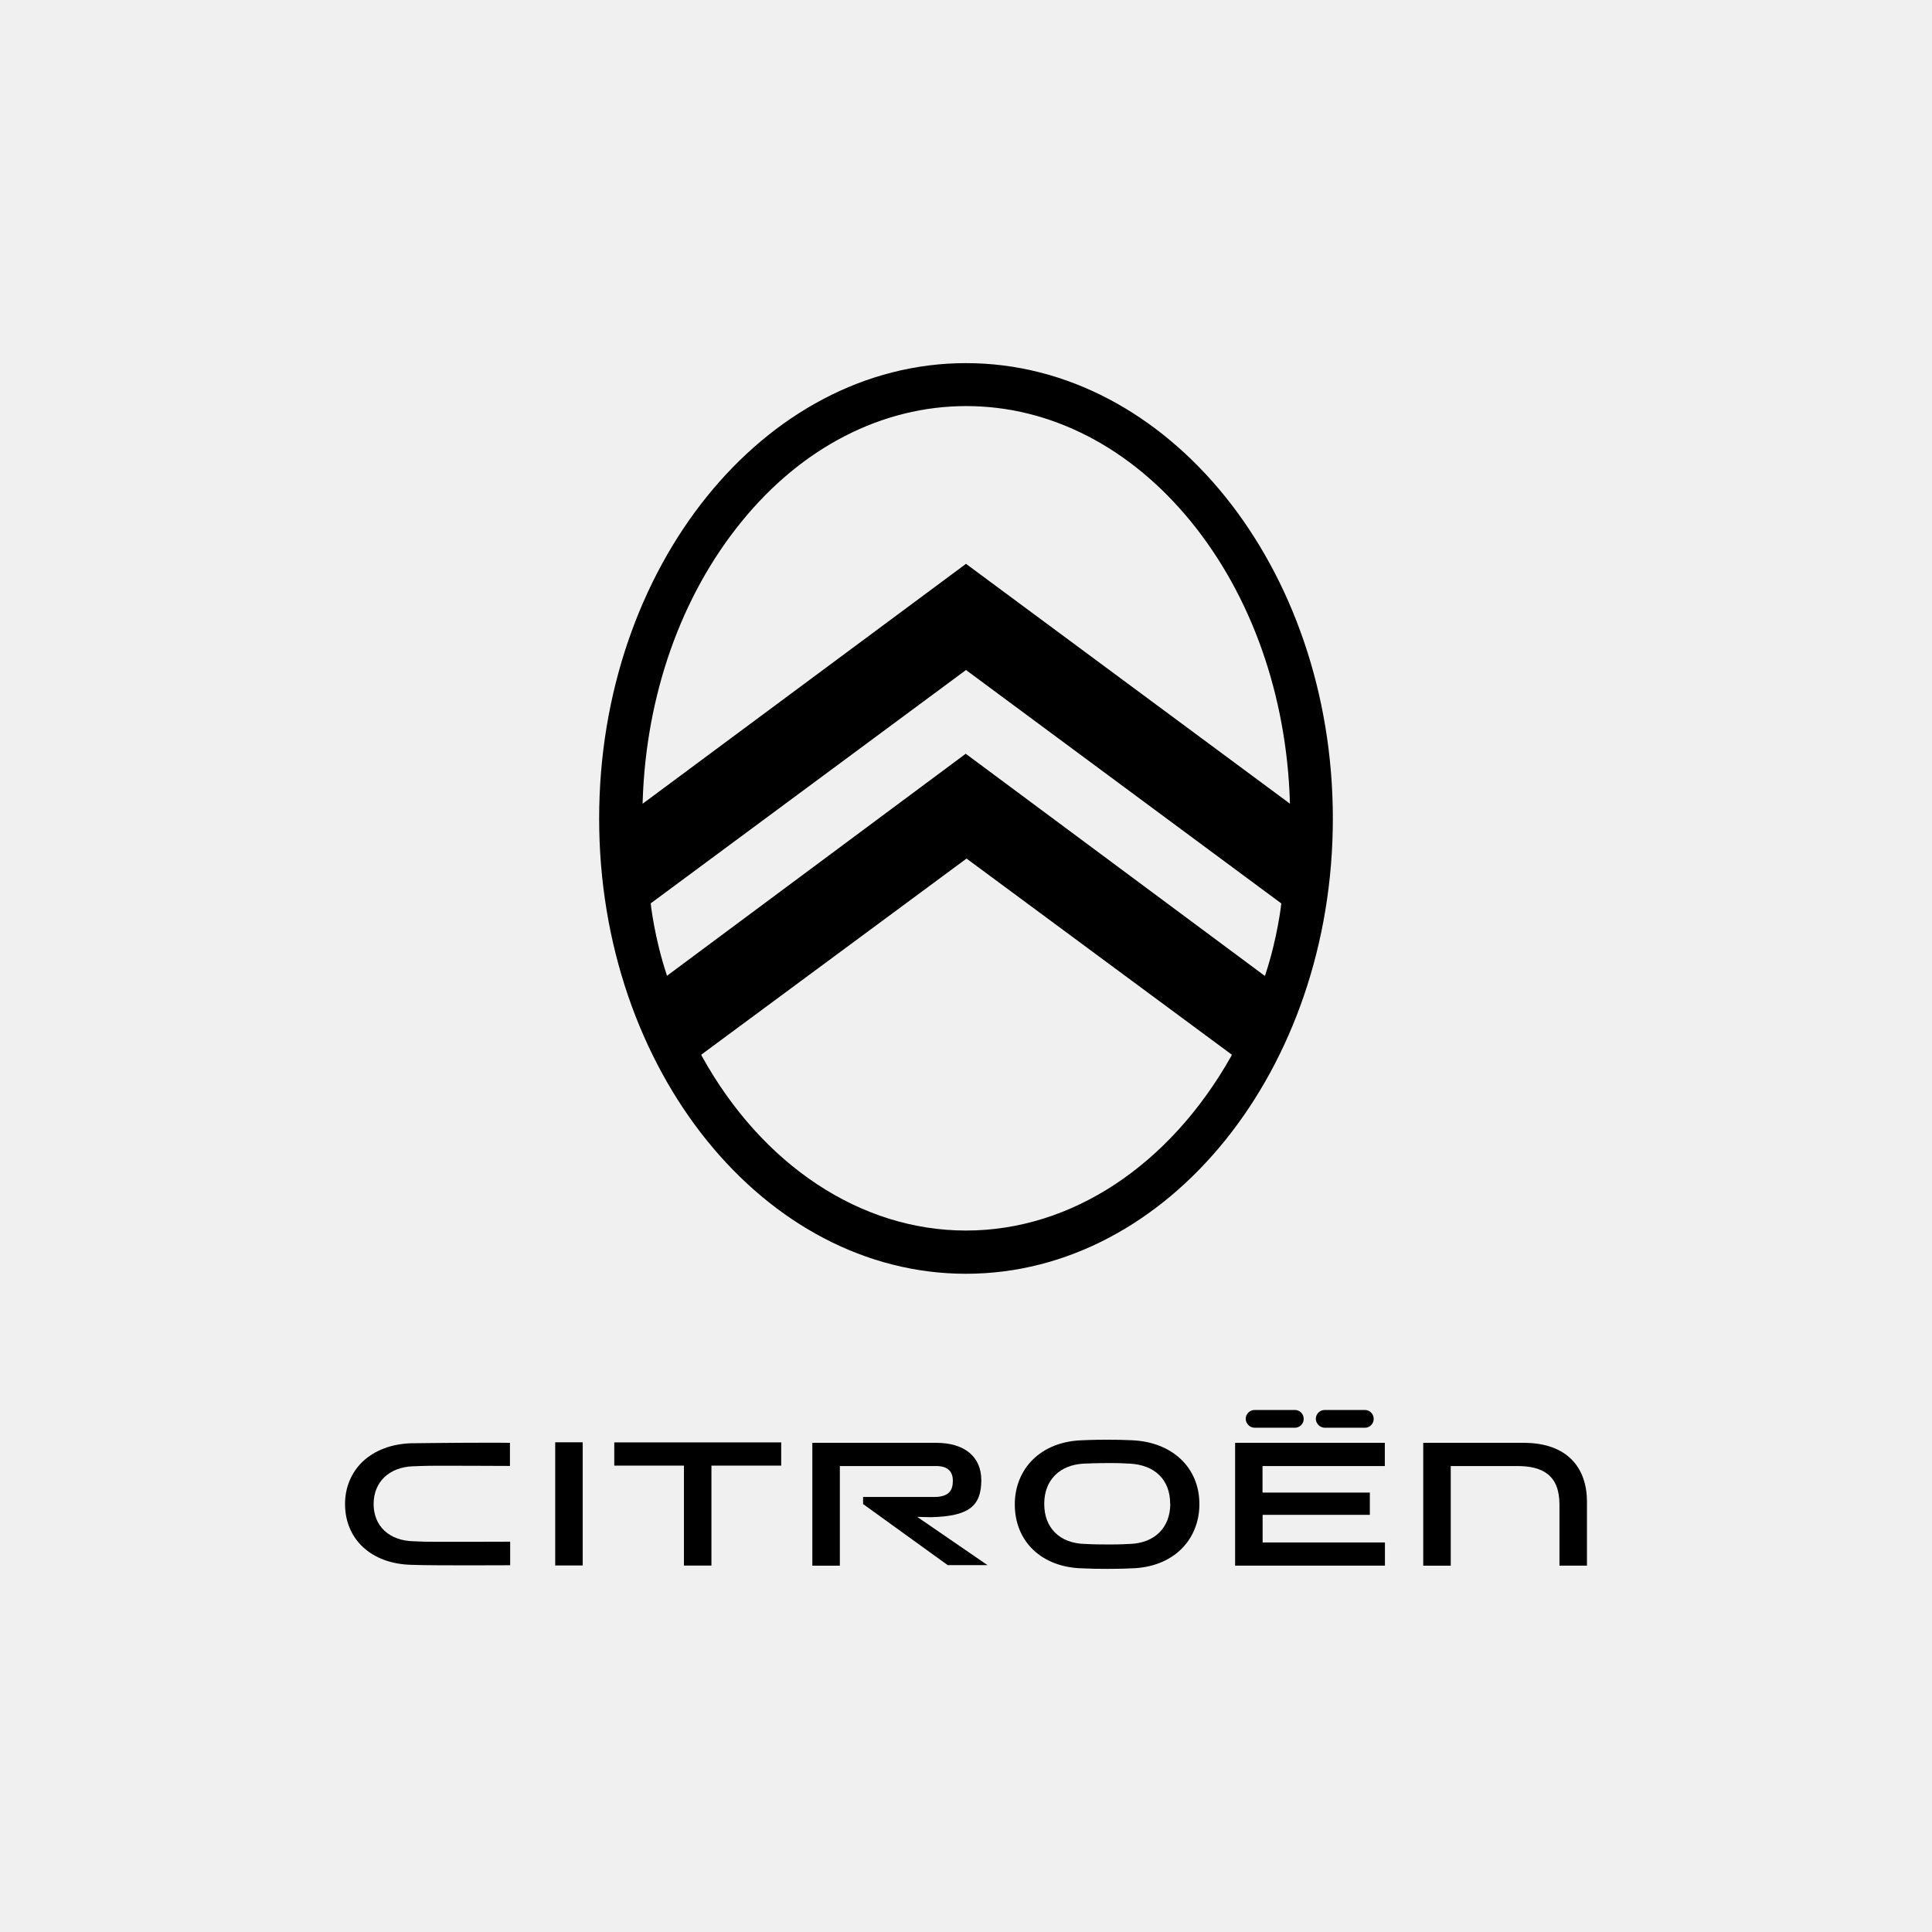
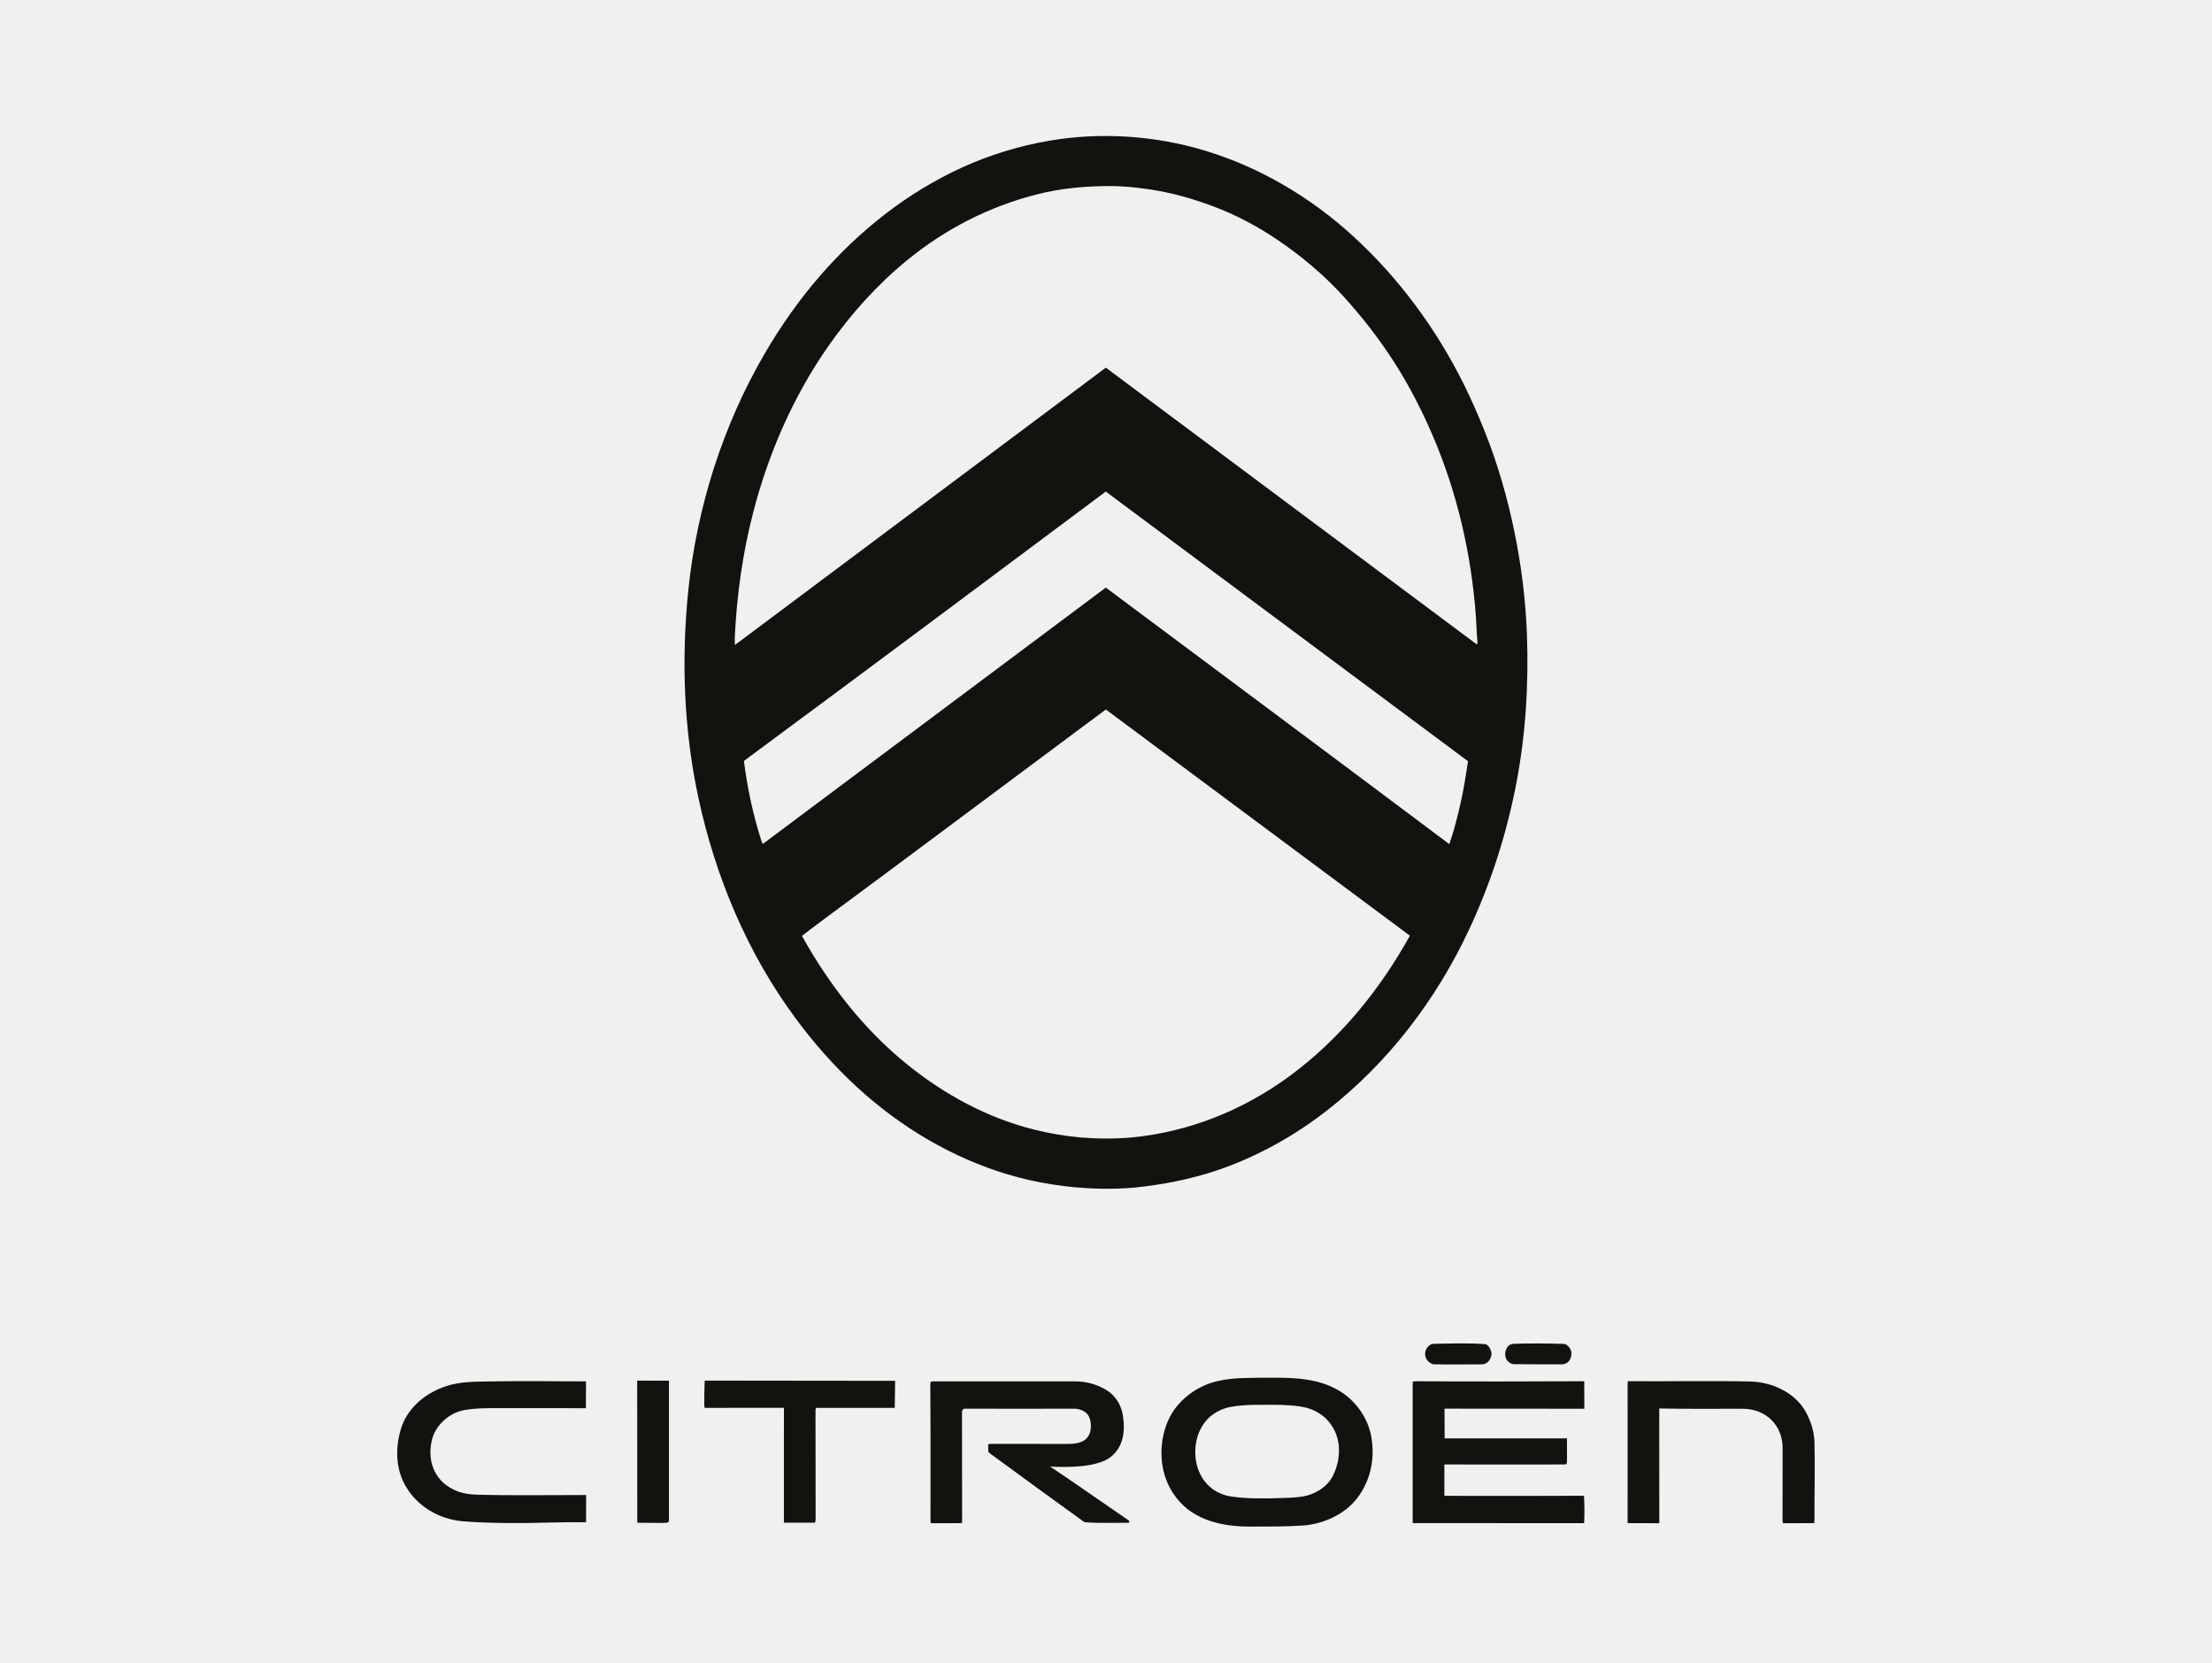
- <svg xmlns="http://www.w3.org/2000/svg" version="1.1" id="Camada_1" x="0px" y="0px" viewBox="0 0 700 700" xml:space="preserve" width="700" height="700">
-   <defs id="defs51" />
-   <style type="text/css" id="style2">
- 	.st0{display:none;}
- 	.st1{display:inline;fill:#FFFFFF;}
+ <svg xmlns="http://www.w3.org/2000/svg" version="1.0" id="katman_1" x="0px" y="0px" viewBox="0 0 716 538" style="enable-background:new 0 0 716 538;" xml:space="preserve">
+   <style type="text/css">
+ 	.st0{fill:#14120E;}
</style>
-   <g id="g24" transform="matrix(0.4435328,0,0,0.4435328,7.936973,716.8321)">
-     <path d="M 621.8,165.9 H 687 v 93.4 h 25.7 v -93.4 h 65.2 v -21.7 h -156 v 21.7 z" id="path4" />
-     <path d="m 566.7,144.1 h 25.7 v 115.1 h -25.7 z" id="path6" />
-     <path d="m 1471.7,144.6 h -93.8 v 114.8 h 25.7 v -93.1 h 62.2 c 24.2,0 39.4,8.9 39.4,36 v 57.1 h 25.7 V 199 c -0.2,-30.5 -17.8,-54.4 -59.2,-54.4" id="path8" />
-     <path d="m 1285.9,130.5 h 37.7 c 4.3,0 8,-3.7 8,-8.2 0,-4.7 -3.7,-8.4 -8,-8.4 h -37.7 c -4.7,0 -8.4,3.7 -8.4,8.4 0.1,4.3 3.9,8.2 8.4,8.2" id="path10" />
-     <path d="m 917.7,214.1 c 35.5,-0.8 47.2,-10.3 47.2,-34.6 0,-22 -15.7,-34.9 -42.2,-34.9 H 807 v 114.8 h 25.7 v -93.1 h 90.1 c 10.2,0 15.5,4.6 15.5,13.7 0,8 -2.5,15.7 -19.1,15.2 h -64.8 v 6.6 l 79.1,57.1 h 37.2 L 905,213.8 Z" id="path12" />
-     <path d="m 1105.7,142.2 c -7.8,-0.4 -15.8,-0.5 -23.8,-0.5 -13.4,0 -22.2,0.5 -22.3,0.5 h -0.5 c -18.6,0.6 -34.6,6.8 -46,18 -10.9,10.7 -16.9,25.6 -16.9,41.8 v 0.1 c 0,34.9 25.3,58.9 63.1,59.8 7.8,0.4 15.8,0.5 23.8,0.5 13.4,0 22.2,-0.5 22.3,-0.5 h 0.4 c 18.6,-0.6 34.6,-6.8 46,-18 10.9,-10.7 16.9,-25.6 16.9,-41.8 V 202 c 0.1,-34.2 -25.3,-58.2 -63,-59.8 m 35.8,59.5 c -0.1,22.2 -14.5,36.5 -37.6,37.4 h -0.5 -0.5 c -1.4,0.1 -6.8,0.5 -18.6,0.5 -7.8,0 -15.4,-0.1 -22.3,-0.5 h -0.4 c -23.4,-0.6 -37.9,-15 -37.9,-37.4 0,-22.3 14.4,-36.7 37.6,-37.7 h 0.5 0.5 c 0.1,0 9.7,-0.5 22.9,-0.5 7.4,0 10.6,0.1 16.9,0.5 h 1 c 24,1.1 38.3,15.1 38.3,37.6 z" id="path14" />
-     <path d="m 1202.2,259.4 h 139.9 V 237.7 H 1227.8 V 211.9 H 1328 V 191.1 H 1227.7 V 166.3 H 1342 v -21.7 h -139.9 v 114.8 z" id="path16" />
-     <path d="m 1220.4,130.5 h 37.6 c 4.4,0 8.2,-3.7 8.2,-8.2 0,-4.7 -3.7,-8.4 -8.2,-8.4 h -37.6 c -4.7,0 -8.4,3.7 -8.4,8.4 0.1,4.3 3.8,8.2 8.4,8.2" id="path18" />
-     <path d="M 432.4,145 H 432 c -18.2,0.6 -33.8,6.5 -45.1,17 -10.7,10.2 -16.6,24.2 -16.6,39.7 v 0.1 c 0,33.1 24.8,55.9 61.8,56.8 10.4,0.5 41.8,0.5 54.8,0.5 16.8,0 32.9,-0.1 37.7,-0.1 v -22 c -7.2,0.1 -61.7,0.1 -68.2,0.1 -7.6,0 -15.2,-0.1 -22.1,-0.5 -22.7,-0.5 -37.3,-14.2 -37.3,-34.8 0,-20.6 14.5,-34.4 36.8,-35.3 h 0.5 0.5 c 0.1,0 9.5,-0.5 22.4,-0.5 3.6,0 59.6,0.1 67.2,0.2 v -21.6 c -5,-0.1 -13,-0.1 -23.4,-0.1 -28.5,0 -68.1,0.5 -68.6,0.5" id="path20" />
-     <path d="M 135.8,19.8 C 61,19.8 0,95.4 0,188.4 c 0,93 61,168.5 135.8,168.5 74.8,0 135.8,-75.6 135.8,-168.5 C 271.6,95.5 210.7,19.8 135.8,19.8 Z M 25.1,246.6 25,246.2 C 20.4,232.3 19.1,220 19.1,219.9 v -0.1 l 0.1,-0.1 116.6,-86.3 116.7,86.4 v 0.1 c 0,0.1 -1.3,12.4 -5.9,26.3 l -0.1,0.4 -0.4,-0.2 v 0 l -110.4,-82 z m 110.7,94.3 C 96.9,340.9 60.4,316.8 38,276.3 l -0.2,-0.5 98.2,-72.6 98.2,72.6 -0.2,0.5 c -22.8,40.5 -59.2,64.6 -98.2,64.6 z m 0,-246.8 -119.7,88.8 v -0.6 C 17.3,142.8 30.3,106 52.7,78.5 75.1,50.9 104.8,35.7 135.9,35.7 c 31.1,0 60.7,15.2 83.2,42.8 22.4,27.5 35.4,64.3 36.6,103.8 v 0.6 l -0.5,-0.4 z" id="path22" />
-   </g>
-   <g class="st0" id="g46" style="display:none" transform="translate(0,323.4)">
-     <path class="st1" d="m 645.5,169.6 h 54.3 v 77.8 h 21.4 v -77.8 h 54.3 v -18.1 h -130 z" id="path26" style="display:inline;fill:#ffffff" />
-     <path class="st1" d="M 599.6,151.5 H 621 v 95.9 h -21.4 z" id="path28" style="display:inline;fill:#ffffff" />
-     <path class="st1" d="m 1353.8,151.9 h -78.2 v 95.7 H 1297 V 170 h 51.8 c 20.2,0 32.8,7.4 32.8,30 v 47.6 h 21.4 v -50.3 c -0.1,-25.5 -14.8,-45.4 -49.2,-45.4" id="path30" style="display:inline;fill:#ffffff" />
-     <path class="st1" d="m 1199,140 h 31.4 c 3.6,0 6.7,-3.1 6.7,-6.8 0,-3.9 -3.1,-7 -6.7,-7 H 1199 c -3.9,0 -7,3.1 -7,7 0,3.7 3.2,6.8 7,6.8" id="path32" style="display:inline;fill:#ffffff" />
-     <path class="st1" d="m 892.1,209.8 c 29.6,-0.7 39.3,-8.6 39.3,-28.8 0,-18.3 -13.1,-29.1 -35.2,-29.1 h -96.3 v 95.7 h 21.4 V 170 h 75.1 c 8.5,0 12.9,3.8 12.9,11.4 0,6.7 -2.1,13.1 -15.9,12.7 h -54 v 5.5 l 65.9,47.6 h 31 l -54.8,-37.6 z" id="path34" style="display:inline;fill:#ffffff" />
-     <path class="st1" d="m 1048.7,149.9 c -6.5,-0.3 -13.2,-0.4 -19.8,-0.4 -11.2,0 -18.5,0.4 -18.6,0.4 h -0.4 c -15.5,0.5 -28.8,5.7 -38.3,15 -9.1,8.9 -14.1,21.3 -14.1,34.8 v 0.1 c 0,29.1 21.1,49.1 52.6,49.8 6.5,0.3 13.2,0.4 19.8,0.4 11.2,0 18.5,-0.4 18.6,-0.4 h 0.3 c 15.5,-0.5 28.8,-5.7 38.3,-15 9.1,-8.9 14.1,-21.3 14.1,-34.8 v -0.1 c 0.1,-28.5 -21,-48.5 -52.5,-49.8 m 29.8,49.6 c -0.1,18.5 -12.1,30.4 -31.3,31.2 h -0.4 -0.4 c -1.2,0.1 -5.7,0.4 -15.5,0.4 -6.5,0 -12.8,-0.1 -18.6,-0.4 h -0.3 c -19.5,-0.5 -31.6,-12.5 -31.6,-31.2 0,-18.6 12,-30.6 31.3,-31.4 h 0.4 0.4 c 0.1,0 8.1,-0.4 19.1,-0.4 6.2,0 8.8,0.1 14.1,0.4 h 0.8 c 20,0.9 31.9,12.6 32,31.4 z" id="path36" style="display:inline;fill:#ffffff" />
-     <path class="st1" d="m 1129.1,247.6 h 116.6 v -18.1 h -95.3 V 208 h 83.6 v -17.3 h -83.6 V 170 h 95.3 v -18.1 h -116.6 z" id="path38" style="display:inline;fill:#ffffff" />
-     <path class="st1" d="m 1144.4,140 h 31.3 c 3.7,0 6.8,-3.1 6.8,-6.8 0,-3.9 -3.1,-7 -6.8,-7 h -31.3 c -3.9,0 -7,3.1 -7,7 0,3.7 3.1,6.8 7,6.8" id="path40" style="display:inline;fill:#ffffff" />
-     <path class="st1" d="m 487.7,152.2 h -0.3 c -15.2,0.5 -28.2,5.4 -37.6,14.2 -8.9,8.5 -13.8,20.2 -13.8,33.1 v 0.1 c 0,27.6 20.7,46.6 51.5,47.3 8.7,0.4 34.8,0.4 45.7,0.4 14,0 27.4,-0.1 31.4,-0.1 v -18.3 c -6,0.1 -51.4,0.1 -56.8,0.1 -6.3,0 -12.7,-0.1 -18.4,-0.4 -18.9,-0.4 -31.1,-11.8 -31.1,-29 0,-17.2 12.1,-28.7 30.7,-29.4 h 0.4 0.4 c 0.1,0 7.9,-0.4 18.7,-0.4 3,0 49.7,0.1 56,0.2 v -18 c -4.2,-0.1 -10.8,-0.1 -19.5,-0.1 -23.9,-0.1 -57,0.3 -57.3,0.3" id="path42" style="display:inline;fill:#ffffff" />
-     <path class="st1" d="m 240.5,47.8 c -62.4,0 -113.2,63 -113.2,140.4 0,77.4 50.8,140.5 113.2,140.5 62.4,0 113.2,-63 113.2,-140.5 0,-77.5 -50.8,-140.4 -113.2,-140.4 z m -92.3,189.1 -0.1,-0.3 c -3.8,-11.6 -4.9,-21.8 -4.9,-21.9 v -0.1 l 0.1,-0.1 97.2,-71.9 97.3,72 v 0.1 c 0,0.1 -1.1,10.3 -4.9,21.9 l -0.1,0.3 -0.3,-0.2 v 0 l -92,-68.3 z m 92.3,78.6 c -32.4,0 -62.8,-20.1 -81.5,-53.8 l -0.2,-0.4 81.8,-60.5 81.8,60.5 -0.2,0.4 c -18.9,33.7 -49.3,53.8 -81.7,53.8 z m 0,-205.8 -99.8,74.1 v -0.5 c 1,-32.8 11.8,-63.6 30.5,-86.5 18.7,-23 43.4,-35.7 69.3,-35.7 25.9,0 50.6,12.7 69.3,35.7 18.7,22.9 29.5,53.6 30.5,86.5 v 0.5 l -0.4,-0.3 z" id="path44" style="display:inline;fill:#ffffff" />
-   </g>
-   <g id="g24-3" transform="matrix(1.16445,0,0,1.16445,191.7465,-241.5624)">
-     <path d="m 26.43,663.474 h 21.708 v 31.098 h 8.557 v -31.098 h 21.708 v -7.225 H 26.464 v 7.225 z" id="path4-6" style="stroke-width:0.333" />
-     <path d="m 8.085,656.216 h 8.557 v 38.322 H 8.085 Z" id="path6-5" style="stroke-width:0.333" />
-     <path d="m 309.404,656.383 h -31.231 v 38.223 h 8.557 v -30.998 h 20.709 c 8.057,0 13.118,2.963 13.118,11.986 v 19.011 h 8.557 v -20.11 c -0.067,-10.155 -5.927,-18.112 -19.711,-18.112" id="path8-3" style="stroke-width:0.333" />
-     <path d="m 247.542,651.688 h 12.552 c 1.432,0 2.664,-1.232 2.664,-2.73 0,-1.565 -1.232,-2.797 -2.664,-2.797 h -12.552 c -1.565,0 -2.797,1.232 -2.797,2.797 0.033,1.432 1.299,2.73 2.797,2.73" id="path10-9" style="stroke-width:0.333" />
-     <path d="m 124.95,679.523 c 11.82,-0.266 15.715,-3.429 15.715,-11.52 0,-7.325 -5.227,-11.62 -14.05,-11.62 H 88.093 v 38.223 h 8.557 v -30.998 h 29.999 c 3.396,0 5.161,1.532 5.161,4.561 0,2.664 -0.832,5.227 -6.359,5.061 h -21.575 v 2.197 l 26.336,19.011 h 12.386 l -21.875,-15.016 z" id="path12-0" style="stroke-width:0.333" />
-     <path d="m 187.545,655.583 c -2.597,-0.133 -5.261,-0.166 -7.924,-0.166 -4.462,0 -7.391,0.166 -7.425,0.166 h -0.166 c -6.193,0.2 -11.52,2.264 -15.316,5.993 -3.629,3.563 -5.627,8.524 -5.627,13.917 v 0.033 c 0,11.62 8.424,19.611 21.009,19.91 2.597,0.133 5.261,0.166 7.924,0.166 4.462,0 7.391,-0.166 7.425,-0.166 h 0.133 c 6.193,-0.2 11.52,-2.264 15.316,-5.993 3.629,-3.563 5.627,-8.524 5.627,-13.917 v -0.033 c 0.033,-11.387 -8.424,-19.378 -20.976,-19.91 m 11.92,19.811 c -0.033,7.391 -4.828,12.153 -12.519,12.452 h -0.166 -0.166 c -0.466,0.033 -2.264,0.166 -6.193,0.166 -2.597,0 -5.127,-0.033 -7.425,-0.166 h -0.133 c -7.791,-0.2 -12.619,-4.994 -12.619,-12.452 0,-7.425 4.794,-12.219 12.519,-12.552 h 0.166 0.166 c 0.033,0 3.23,-0.166 7.625,-0.166 2.464,0 3.529,0.033 5.627,0.166 h 0.333 c 7.991,0.366 12.752,5.028 12.752,12.519 z" id="path14-7" style="stroke-width:0.333" />
-     <path d="m 219.674,694.605 h 46.58 v -7.225 h -38.056 v -8.59 h 33.362 v -6.925 h -33.395 v -8.257 h 38.056 v -7.225 h -46.58 v 38.223 z" id="path16-2" style="stroke-width:0.333" />
-     <path d="m 225.734,651.688 h 12.519 c 1.465,0 2.73,-1.232 2.73,-2.73 0,-1.565 -1.232,-2.797 -2.73,-2.797 h -12.519 c -1.565,0 -2.797,1.232 -2.797,2.797 0.033,1.432 1.265,2.73 2.797,2.73" id="path18-0" style="stroke-width:0.333" />
-     <path d="m -36.63,656.516 h -0.133 c -6.06,0.2 -11.254,2.164 -15.016,5.66 -3.563,3.396 -5.527,8.057 -5.527,13.218 v 0.033 c 0,11.021 8.257,18.612 20.576,18.912 3.463,0.166 13.917,0.166 18.246,0.166 5.594,0 10.954,-0.033 12.552,-0.033 v -7.325 c -2.397,0.033 -20.543,0.033 -22.707,0.033 -2.53,0 -5.061,-0.033 -7.358,-0.166 -7.558,-0.166 -12.419,-4.728 -12.419,-11.587 0,-6.859 4.828,-11.453 12.253,-11.753 h 0.166 0.166 c 0.033,0 3.163,-0.166 7.458,-0.166 1.199,0 19.844,0.033 22.374,0.067 v -7.192 c -1.665,-0.033 -4.328,-0.033 -7.791,-0.033 -9.489,0 -22.674,0.166 -22.84,0.166" id="path20-3" style="stroke-width:0.333" />
-     <path d="m 135.904,320.434 c -62.873,0 -114.146,63.545 -114.146,141.716 0,78.171 51.273,141.632 114.146,141.632 62.873,0 114.146,-63.545 114.146,-141.632 0,-78.087 -51.189,-141.716 -114.146,-141.716 z m -93.048,190.636 -0.084,-0.336 c -3.867,-11.684 -4.959,-22.022 -4.959,-22.106 v -0.084 l 0.084,-0.084 98.008,-72.539 98.092,72.623 v 0.084 c 0,0.084 -1.093,10.423 -4.959,22.106 l -0.084,0.336 -0.336,-0.168 v 0 l -92.796,-68.925 z m 93.048,79.263 c -32.697,0 -63.377,-20.257 -82.205,-54.299 l -0.168,-0.42 82.542,-61.024 82.542,61.024 -0.168,0.42 c -19.164,34.042 -49.76,54.299 -82.542,54.299 z m 0,-207.447 -100.613,74.64 v -0.504 c 1.009,-33.202 11.936,-64.134 30.764,-87.249 18.828,-23.199 43.792,-35.975 69.933,-35.975 26.141,0 51.021,12.776 69.933,35.975 18.828,23.115 29.755,54.047 30.764,87.249 v 0.504 l -0.42,-0.336 z" id="path22-5" style="stroke-width:0.841" />
+   <g>
+     <path class="st0" d="M505.68,441.5c-5.23-0.03-10.47,0.02-15.69-0.05c-1.01-0.01-2.12-0.94-2.49-1.81   c-0.84-1.98,0.2-4.71,2.49-4.79c5.37-0.18,10.81-0.13,16.18,0.03c1.18,0.03,2.39,1.64,2.46,2.8c0.09,1.48-0.45,3.03-1.97,3.6   C506.44,441.37,505.92,441.5,505.68,441.5" />
+     <path class="st0" d="M355.11,384.64c-9.84-0.33-19.52-1.79-28.94-4.61c-18.1-5.42-34.67-15.34-48.55-28.04   c-7.37-6.74-13.98-14.2-19.92-22.21c-15.72-21.18-26.1-45.92-31.63-71.6c-4.76-22.08-5.56-44.77-3.27-67.19   c2.74-26.72,11.16-53.3,24.69-76.51c5.26-9.04,11.31-17.62,18.19-25.5c12.74-14.6,28.14-26.77,45.8-34.81   c8.89-4.05,18.32-6.93,27.95-8.6c16.78-2.89,34.24-1.74,50.52,3.15c17.85,5.37,34.33,15.16,48.06,27.72   c14.77,13.51,26.86,29.92,35.78,47.85c2.55,5.13,4.84,10.37,6.95,15.69c7.98,20.07,12.72,43.64,13.51,65.23   c0.6,16.43-0.42,32.9-3.58,49.04c-3.15,16.09-8.2,31.74-15.16,46.59c-10.65,22.74-26.06,42.91-45.84,58.4   c-10.83,8.47-23.25,15.35-36.29,19.67c-8.46,2.79-17.15,4.45-25.99,5.37C363.3,384.67,359.2,384.75,355.11,384.64 M357.95,118.97   c39.93,29.77,79.83,59.58,119.78,89.34c0.49,0.37,0.56-0.04,0.5-0.65c-0.24-2.6-0.31-5.23-0.48-7.85   c-1.44-20.33-6.09-40.63-14.21-59.34c-3.45-7.96-7.45-15.74-12.12-23.05c-4.91-7.68-10.5-14.85-16.62-21.58   c-6.29-6.91-13.58-13.01-21.31-18.24c-6.4-4.33-13.38-8.05-20.6-10.76c-6.66-2.5-13.55-4.48-20.6-5.53   c-3.73-0.55-8.03-1.05-11.77-1.09c-8.39-0.1-16.87,0.62-25.01,2.71c-15.3,3.91-29.43,11.12-41.69,21.12   c-9.86,8.04-18.42,17.56-25.71,27.99c-11.26,16.09-19.29,34.48-24.23,53.46c-3.47,13.33-5.38,26.95-6.04,40.71   c-0.04,0.81,0,1.72,0.04,2.51L357.95,118.97z M349.72,368.08c5.54,0.44,11.11,0.49,16.68-0.01c18.36-1.75,35.87-8.77,50.77-19.66   c16.42-12.02,29.35-27.89,39.2-45.62l-98.41-73.19c-2.4,1.81-4.84,3.58-7.25,5.37c-27.95,20.8-55.85,41.68-83.87,62.39   c-2.44,1.8-4.85,3.64-7.26,5.48c8.75,15.78,20.12,30.39,34.23,41.75c11.95,9.62,25.78,17.14,40.71,20.89   C339.52,366.75,344.56,367.61,349.72,368.08 M468.41,272.62c0.23,0.17,0.47,0.35,0.71,0.53c1.55-4.39,2.68-8.97,3.71-13.51   c0.99-4.4,1.66-8.84,2.36-13.3l-117.26-87.27c-38.32,28.64-76.67,57.24-115.13,85.68c-0.67,0.5-1.33,1.02-2,1.52   c1.12,8.83,3,17.65,5.76,26.13c0.07,0.24,0.26,0.45,0.39,0.67l110.99-82.93C394.77,217.61,431.64,245.05,468.41,272.62" />
+     <path class="st0" d="M206.28,492.76l-0.03-45.99l10.29,0.01l-0.01,45.6c-0.24,0.13-0.44,0.38-0.71,0.39   C212.65,492.88,209.46,492.75,206.28,492.76" />
+     <path class="st0" d="M479.69,441.5c-5.24-0.03-10.47,0.12-15.69-0.02c-0.65-0.02-1.72-0.86-2.06-1.34   c-0.92-1.29-0.85-2.95,0.1-4.15c0.5-0.63,1.16-1.11,1.96-1.12c5.54-0.12,11.14-0.3,16.67,0.08c1.15,0.08,2.17,2.17,2.11,3.24   C482.7,439.81,481.43,441.5,479.69,441.5" />
+     <path class="st0" d="M586.6,492.9c-3.15-0.01-6.29-0.01-9.43,0.01c-0.06-0.27-0.18-0.53-0.18-0.8c0-7.85,0.03-15.7,0.02-23.54   c-0.02-7.5-5.53-12.7-12.98-12.7c-8.98,0-17.98,0.09-26.95-0.09l0.02,37.14l-10.27-0.04c0.01-14.97,0.03-29.94,0-44.91   c0-0.34,0.04-0.68,0.07-1.02c13.19,0.11,26.38-0.18,39.58,0.1c7.19,0.15,14.84,3.67,18.25,10.24c1.52,2.92,2.49,6.06,2.59,9.32   c0.24,8.32-0.05,16.68,0.01,25.01c0,0.44-0.05,0.85-0.12,1.28C587.02,492.9,586.81,492.9,586.6,492.9" />
+     <path class="st0" d="M512.05,492.9c-18.26-0.03-36.52-0.01-54.78-0.03v-45.74c0.27-0.05,0.54-0.16,0.83-0.16   c18.23,0.12,36.47,0.08,54.7,0l0.03,8.9l-45.25-0.03l0.03,9.61l39.6,0.01c-0.01,2.51,0,5.01,0.01,7.52c0,0.29-0.12,0.58-0.22,0.86   c-0.28,0.02-0.56,0.05-0.83,0.05c-12.88,0.09-25.77-0.02-38.64,0.01l-0.01,10.1c0.29,0.01,0.59,0.04,0.89,0.04   c14.76,0.1,29.53,0.01,44.3-0.01c0.18,2.94,0.22,5.92,0.05,8.88C512.52,492.9,512.29,492.9,512.05,492.9" />
+     <path class="st0" d="M149.61,492.27c-7.53-0.69-14.57-4.82-18.35-11.43c-3.2-5.6-3.3-12.11-1.58-18.15   c2.35-8.26,10.33-13.69,18.46-15.05c3.9-0.65,7.83-0.54,11.77-0.63c9.91-0.2,19.85,0.02,29.77,0l-0.03,8.69   c-10.57-0.01-21.13-0.06-31.7-0.01c-2.46,0.01-4.95,0.17-7.36,0.56c-5.08,0.82-9.65,4.83-10.82,9.88   c-1.68,7.23,1.33,13.83,8.37,16.47c1.86,0.69,3.91,1.01,5.88,1.07c11.89,0.33,23.81,0.11,35.71,0.12l-0.03,8.81   c-3.56-0.06-7.12-0.02-10.67,0.08C169.57,492.94,159.04,493.03,149.61,492.27" />
+     <path class="st0" d="M253.74,492.75l0.01-37.18l-25.67,0.01c-0.07-0.41-0.13-0.82-0.12-1.23c0.01-2.53,0.03-5.09,0.14-7.59   l61.64,0.07l-0.12,8.75h-25.47c-0.06,0.25-0.18,0.48-0.18,0.74c0,11.76,0,23.54,0.04,35.31c0,0.42-0.1,0.72-0.22,1.11   L253.74,492.75z" />
+     <path class="st0" d="M364.92,492.77c-4.57-0.03-9.22,0.19-13.73-0.18c-0.18-0.02-0.35-0.14-0.49-0.24   c-10.01-7.21-19.97-14.49-29.92-21.77c-0.31-0.22-0.59-0.47-0.87-0.72l-0.06-2.52c0.31-0.03,0.62-0.11,0.93-0.11   c8.33,0,16.68,0.03,25.01,0.02c2.15,0,4.8-0.32,6.21-2.11c1.36-1.74,1.35-4.41,0.64-6.38c-0.69-1.93-2.98-2.91-4.89-2.91   c-11.93,0.03-23.85,0.03-35.77,0c-0.24,0.2-0.59,0.57-0.59,0.95c0.05,12-0.03,24.01,0.04,36.01c-0.32,0.03-0.64,0.08-0.95,0.09   c-3.04,0.04-6.08-0.01-9.13,0.01c-0.05-0.27-0.16-0.52-0.16-0.79c0-14.71,0.05-29.43-0.06-44.14c-0.01-0.31,0.08-0.61,0.19-0.89   c0.27-0.02,0.55-0.08,0.82-0.08c15.36,0,30.73-0.01,46.1,0.01c3.43,0,6.89,1,9.81,2.74c2.92,1.74,4.82,4.76,5.37,8.03   c0.87,5.08,0.31,10.37-3.9,13.69c-4.36,3.43-14.27,3.41-19.62,3.09c8.6,5.72,17.02,11.7,25.55,17.52l0.05,0.68H364.92z" />
+     <path class="st0" d="M404.65,494c-6.33,0.01-12.66-0.91-18.15-4.21c-4.42-2.66-7.77-7.04-9.35-11.89   c-1.91-5.86-1.51-12.53,0.93-18.15c2.79-6.42,9.07-11.16,15.78-12.77c2.7-0.65,5.56-0.96,8.34-1.04c3.58-0.12,7.19-0.13,10.79-0.12   c7.03,0.01,14.15,0.48,20.34,4.13c5.3,3.11,9.34,8.63,10.49,14.71c1.34,7.12-0.07,14.32-4.49,20.11   c-4.09,5.35-10.97,8.38-17.51,8.89C416.09,494.03,410.38,493.99,404.65,494 M398.51,484.27c4.92,0.74,10.93,0.67,15.95,0.51   c2.45-0.08,4.92-0.13,7.36-0.54c3.71-0.63,7.62-2.94,9.45-6.35c2.25-4.2,2.94-9.72,1.04-14.22c-1.69-4.01-4.86-6.75-9.03-8.01   c-2.88-0.87-7.74-1.07-10.79-1.06c-4.71,0.01-9.58-0.18-14.22,0.69c-2.47,0.46-5.02,1.67-6.87,3.42c-3.02,2.85-4.42,6.68-4.5,10.85   C386.75,476.75,390.95,483.14,398.51,484.27" />
  </g>
</svg>
